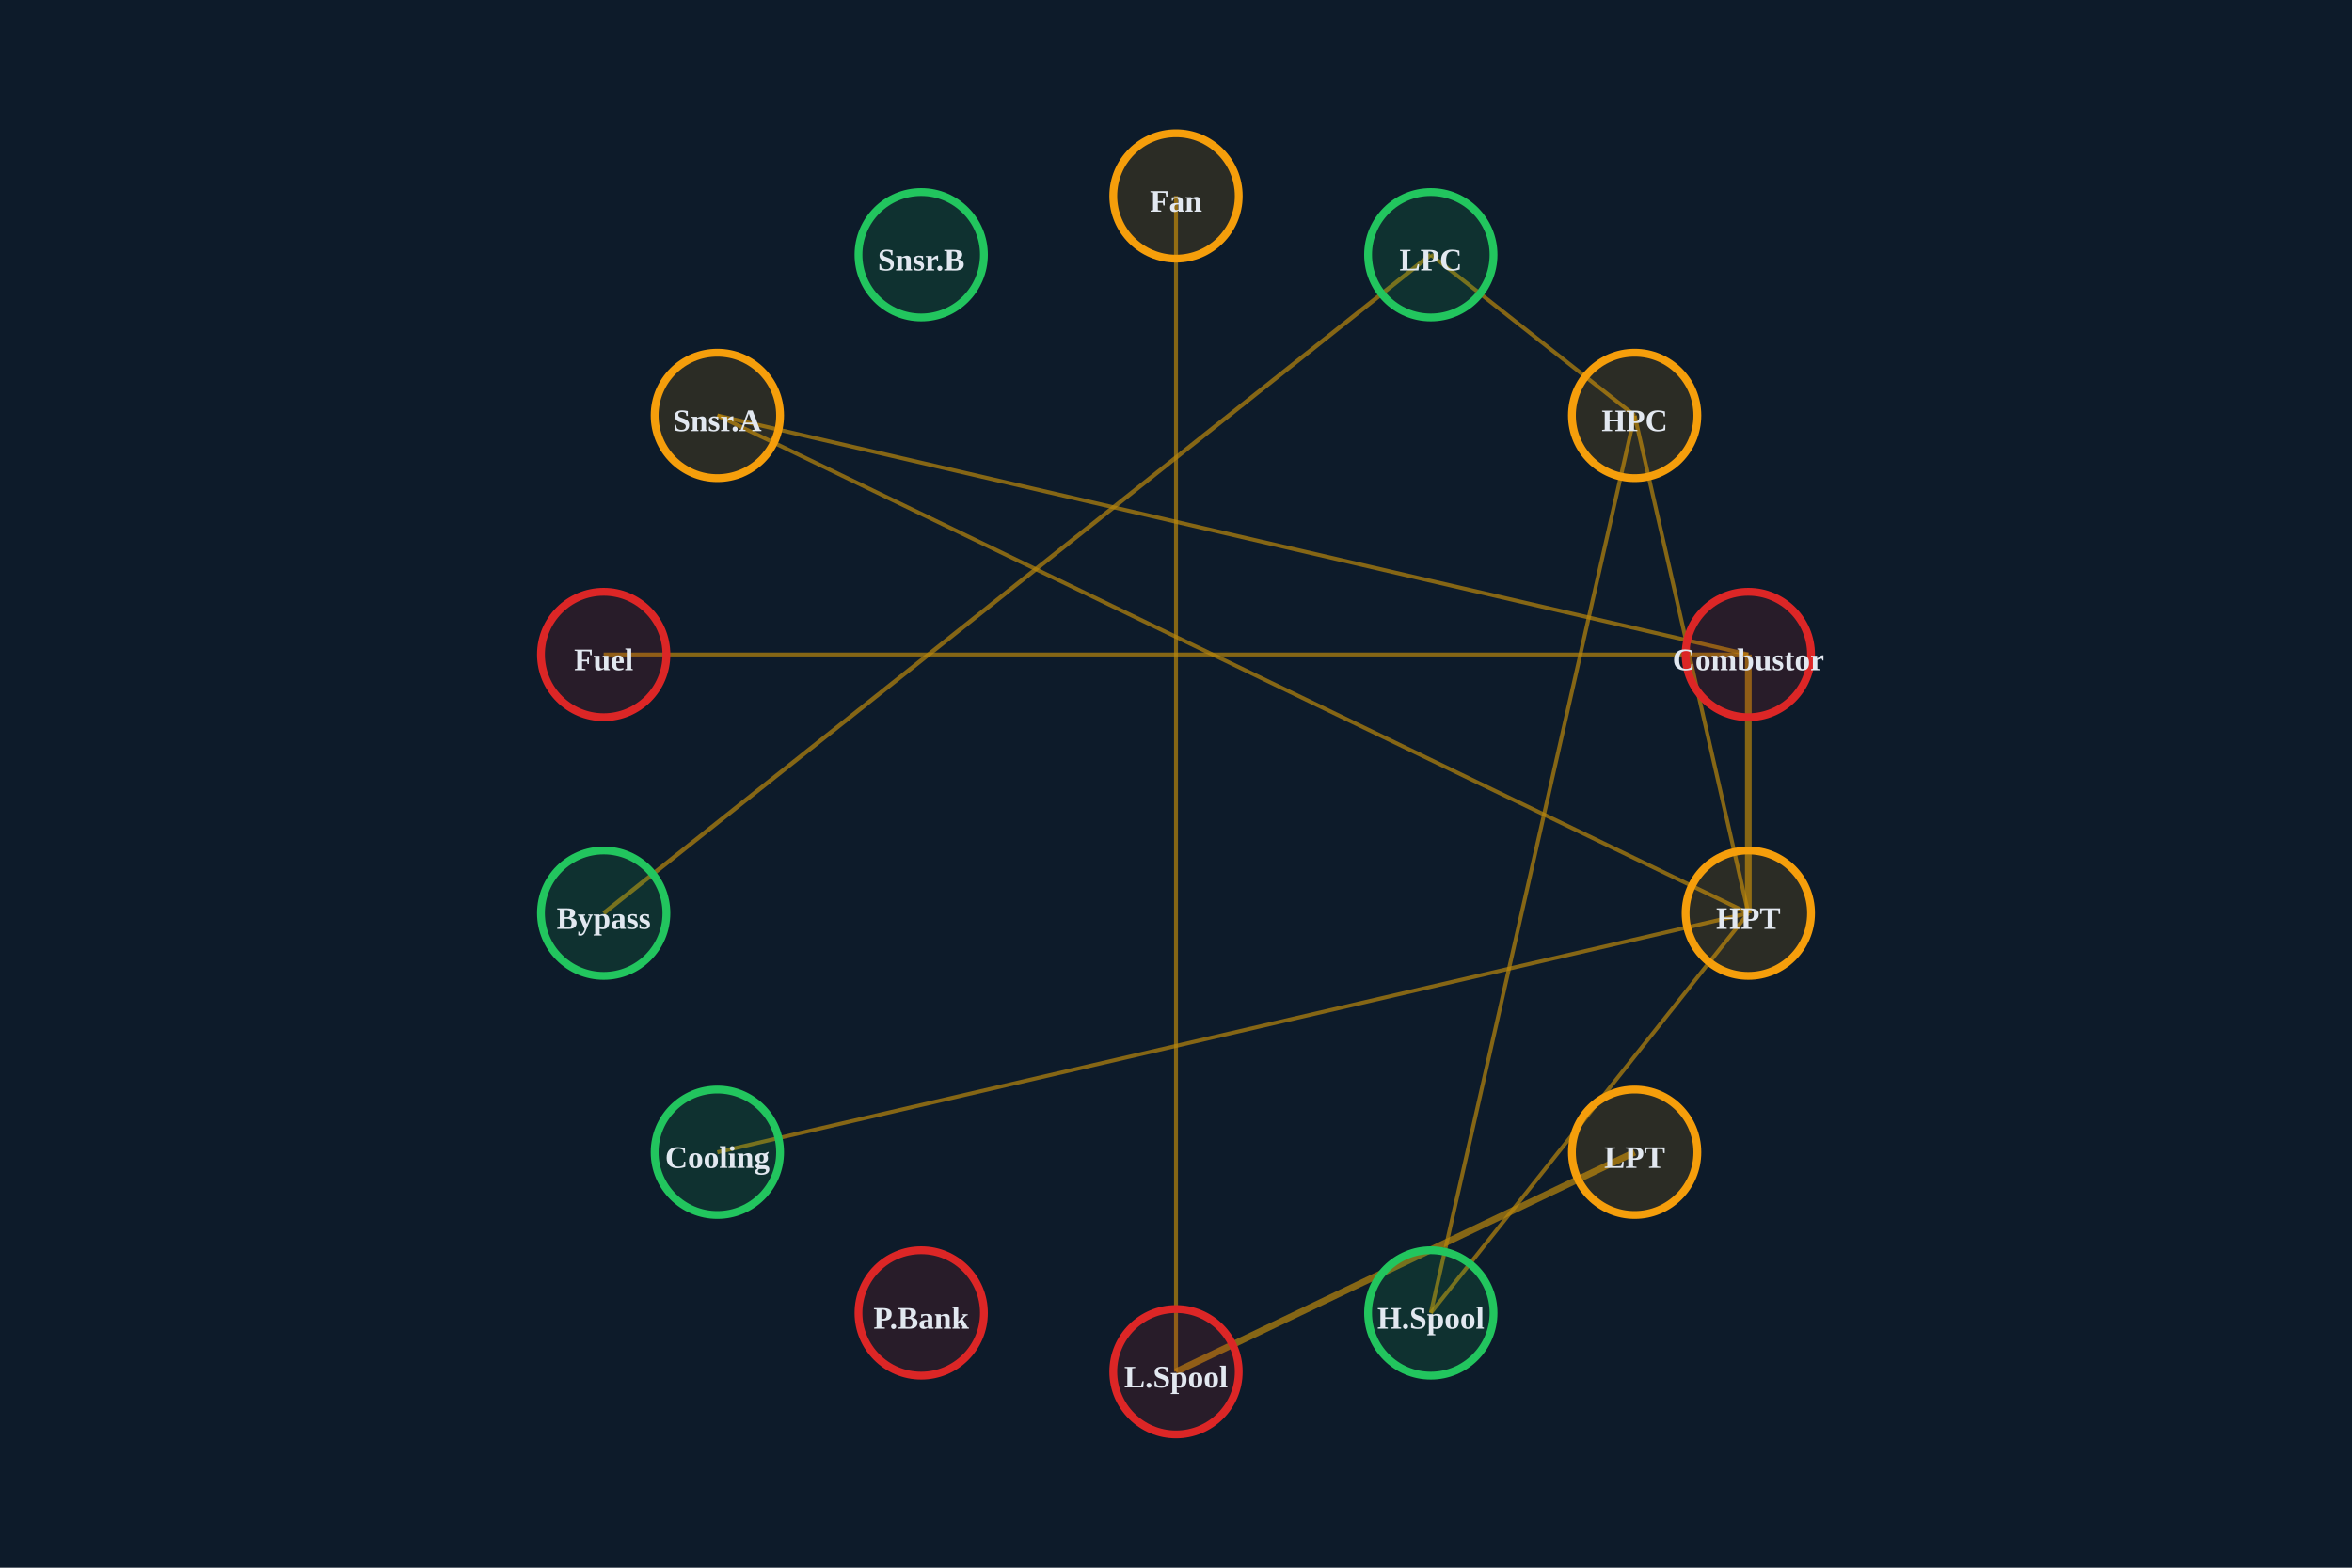
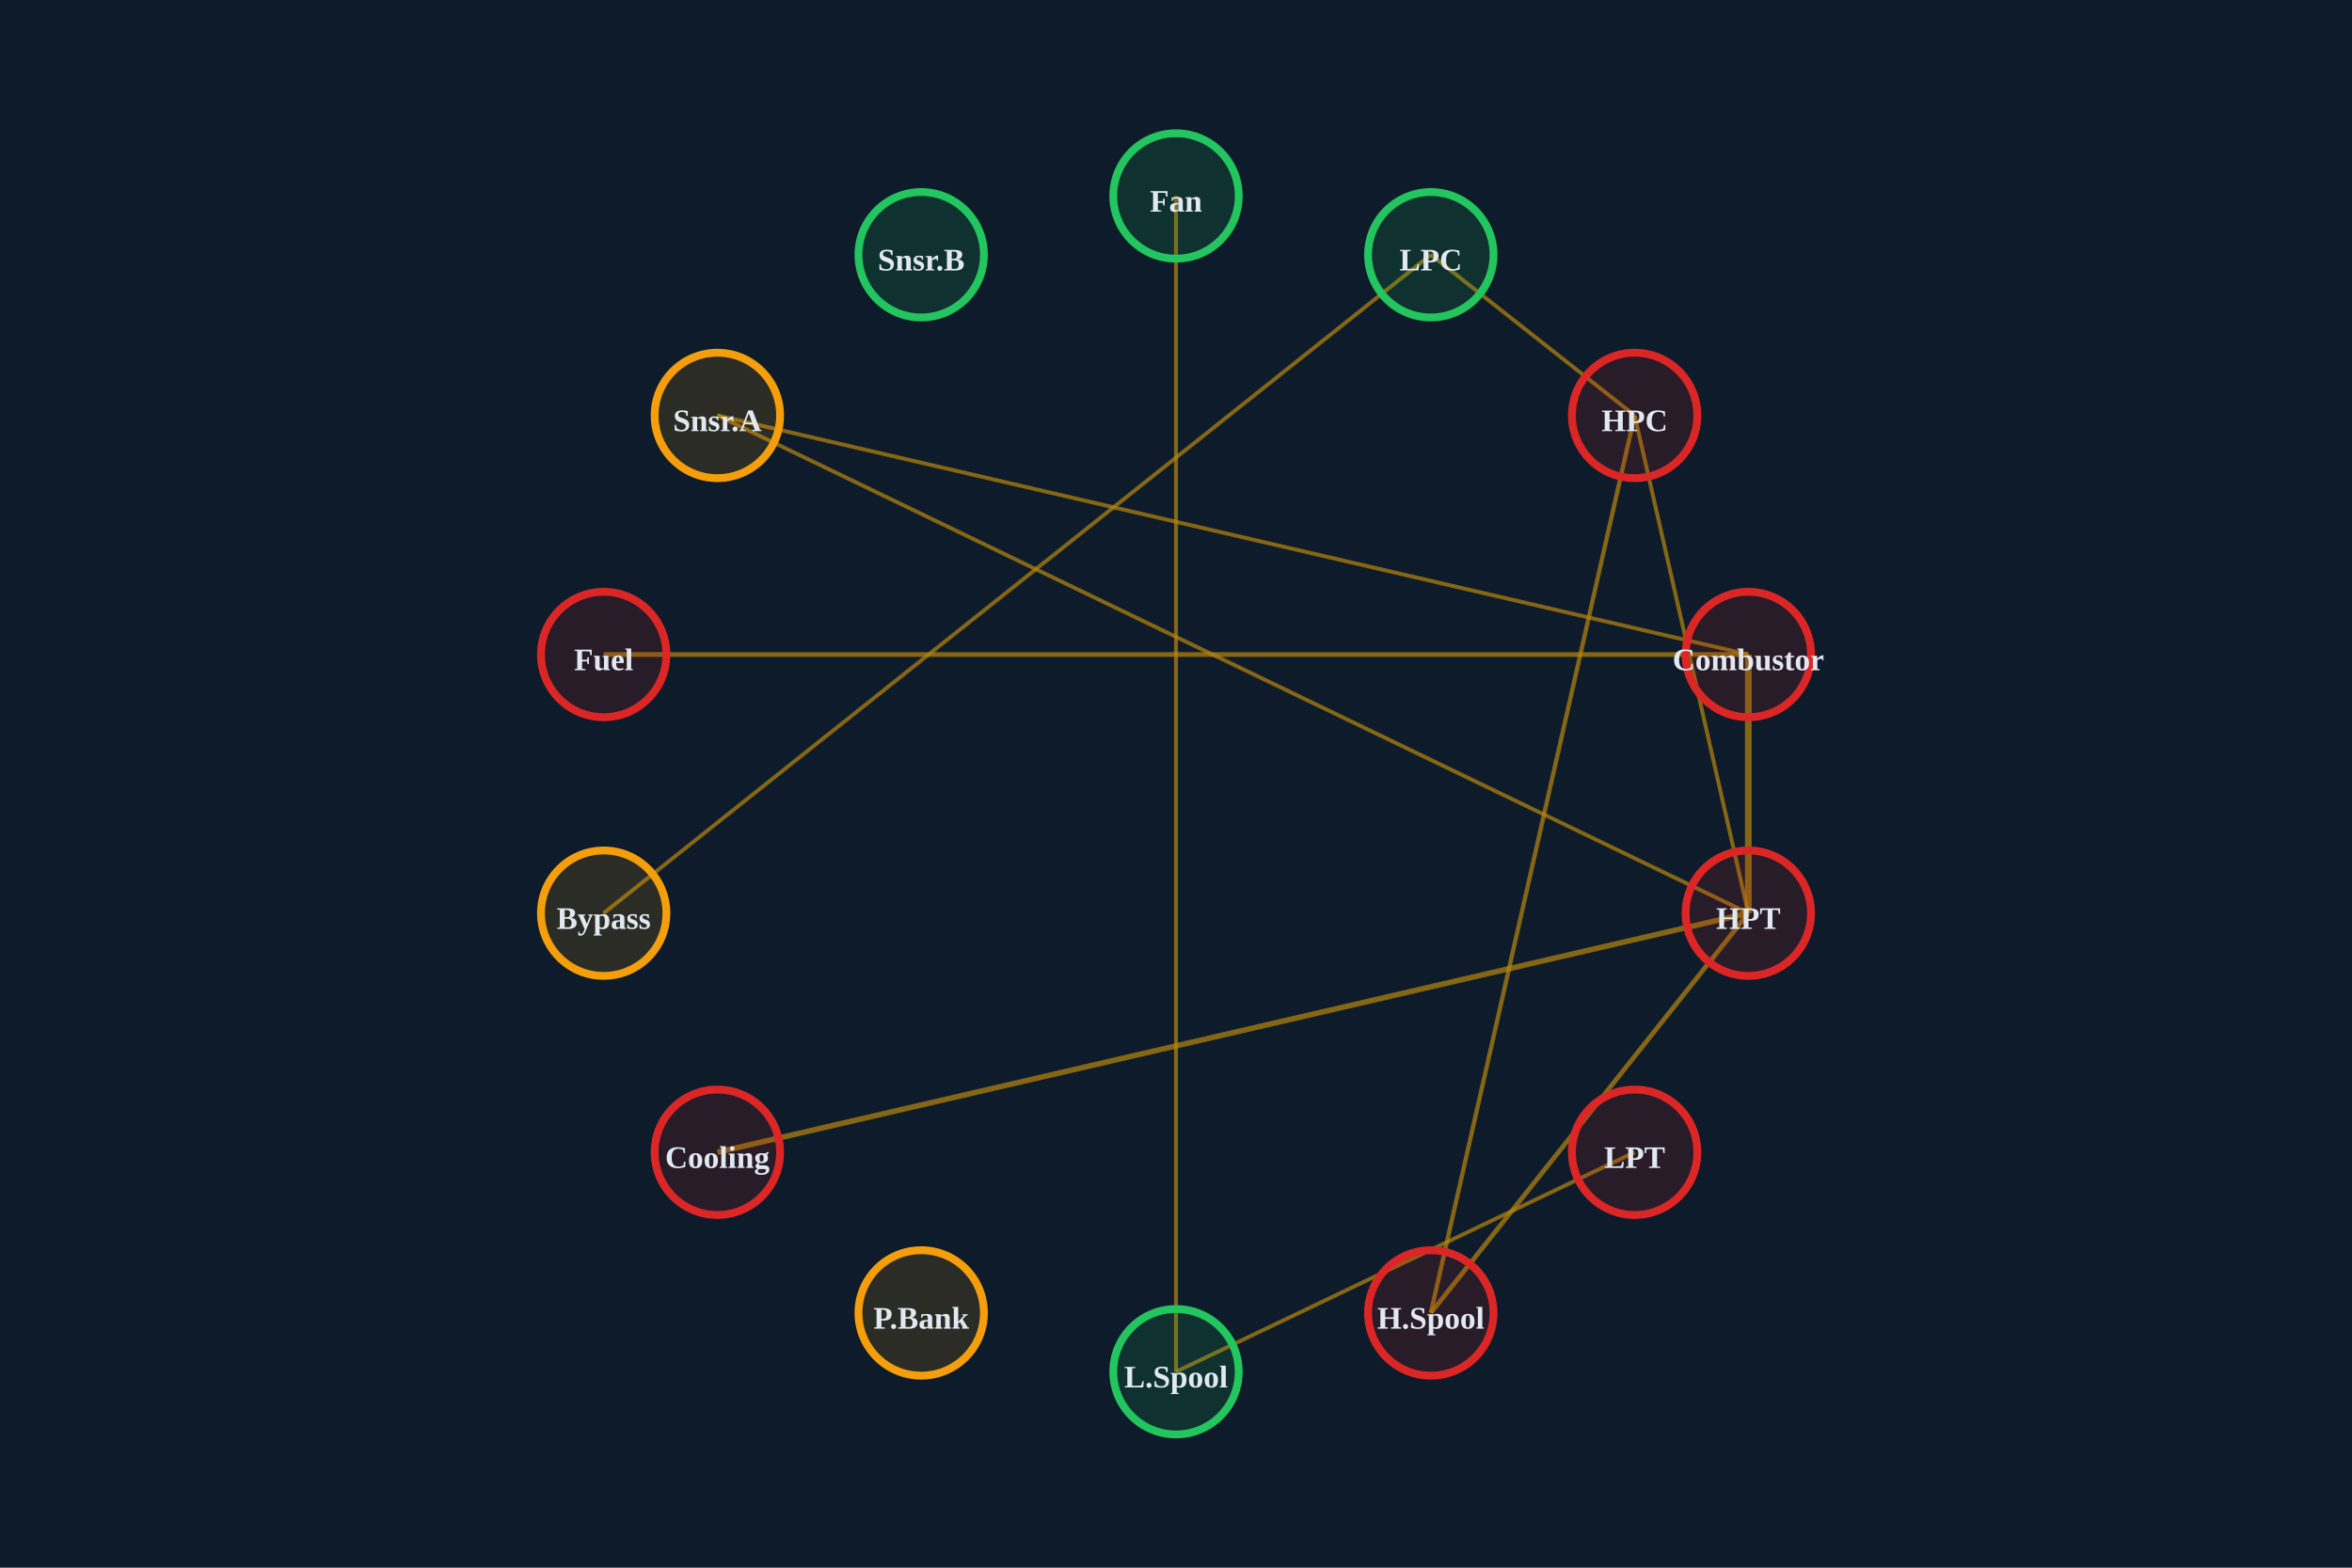
<svg xmlns="http://www.w3.org/2000/svg" width="600" height="400" viewBox="0 0 600 400">
  <rect width="600" height="400" fill="#0D1B2A" />
-   <line x1="154" y1="167" x2="446" y2="167" stroke="#B8860B" stroke-width="1.0" opacity="0.7" />
+   <line x1="154" y1="167" x2="446" y2="167" stroke="#B8860B" stroke-width="1.2" opacity="0.7" />
  <line x1="446" y1="167" x2="446" y2="233" stroke="#B8860B" stroke-width="1.7" opacity="0.7" />
  <line x1="446" y1="233" x2="417" y2="106" stroke="#B8860B" stroke-width="1.0" opacity="0.7" />
-   <line x1="446" y1="233" x2="365" y2="335" stroke="#B8860B" stroke-width="1.0" opacity="0.7" />
-   <line x1="365" y1="335" x2="417" y2="106" stroke="#B8860B" stroke-width="1.0" opacity="0.7" />
+   <line x1="446" y1="233" x2="365" y2="335" stroke="#B8860B" stroke-width="1.2" opacity="0.7" />
+   <line x1="365" y1="335" x2="417" y2="106" stroke="#B8860B" stroke-width="1.1" opacity="0.7" />
  <line x1="417" y1="106" x2="365" y2="65" stroke="#B8860B" stroke-width="1.0" opacity="0.7" />
-   <line x1="417" y1="294" x2="300" y2="350" stroke="#B8860B" stroke-width="1.7" opacity="0.7" />
+   <line x1="417" y1="294" x2="300" y2="350" stroke="#B8860B" stroke-width="1.0" opacity="0.7" />
  <line x1="300" y1="350" x2="300" y2="50" stroke="#B8860B" stroke-width="1.0" opacity="0.7" />
-   <line x1="183" y1="294" x2="446" y2="233" stroke="#B8860B" stroke-width="1.0" opacity="0.7" />
-   <line x1="154" y1="233" x2="365" y2="65" stroke="#B8860B" stroke-width="1.1" opacity="0.7" />
+   <line x1="183" y1="294" x2="446" y2="233" stroke="#B8860B" stroke-width="1.4" opacity="0.7" />
+   <line x1="154" y1="233" x2="365" y2="65" stroke="#B8860B" stroke-width="1.0" opacity="0.7" />
  <line x1="446" y1="233" x2="183" y2="106" stroke="#B8860B" stroke-width="1.0" opacity="0.7" />
  <line x1="446" y1="167" x2="183" y2="106" stroke="#B8860B" stroke-width="1.0" opacity="0.7" />
-   <circle cx="300" cy="50" r="16" fill="#F59E0B22" stroke="#F59E0B" stroke-width="2" />
+   <circle cx="300" cy="50" r="16" fill="#22C55E22" stroke="#22C55E" stroke-width="2" />
  <text x="300" y="54" text-anchor="middle" fill="#E2E8F0" font-size="8" font-weight="bold">Fan</text>
  <circle cx="365" cy="65" r="16" fill="#22C55E22" stroke="#22C55E" stroke-width="2" />
  <text x="365" y="69" text-anchor="middle" fill="#E2E8F0" font-size="8" font-weight="bold">LPC</text>
-   <circle cx="417" cy="106" r="16" fill="#F59E0B22" stroke="#F59E0B" stroke-width="2" />
+   <circle cx="417" cy="106" r="16" fill="#DC262622" stroke="#DC2626" stroke-width="2" />
  <text x="417" y="110" text-anchor="middle" fill="#E2E8F0" font-size="8" font-weight="bold">HPC</text>
  <circle cx="446" cy="167" r="16" fill="#DC262622" stroke="#DC2626" stroke-width="2" />
  <text x="446" y="171" text-anchor="middle" fill="#E2E8F0" font-size="8" font-weight="bold">Combustor</text>
-   <circle cx="446" cy="233" r="16" fill="#F59E0B22" stroke="#F59E0B" stroke-width="2" />
+   <circle cx="446" cy="233" r="16" fill="#DC262622" stroke="#DC2626" stroke-width="2" />
  <text x="446" y="237" text-anchor="middle" fill="#E2E8F0" font-size="8" font-weight="bold">HPT</text>
-   <circle cx="417" cy="294" r="16" fill="#F59E0B22" stroke="#F59E0B" stroke-width="2" />
+   <circle cx="417" cy="294" r="16" fill="#DC262622" stroke="#DC2626" stroke-width="2" />
  <text x="417" y="298" text-anchor="middle" fill="#E2E8F0" font-size="8" font-weight="bold">LPT</text>
-   <circle cx="365" cy="335" r="16" fill="#22C55E22" stroke="#22C55E" stroke-width="2" />
+   <circle cx="365" cy="335" r="16" fill="#DC262622" stroke="#DC2626" stroke-width="2" />
  <text x="365" y="339" text-anchor="middle" fill="#E2E8F0" font-size="8" font-weight="bold">H.Spool</text>
-   <circle cx="300" cy="350" r="16" fill="#DC262622" stroke="#DC2626" stroke-width="2" />
+   <circle cx="300" cy="350" r="16" fill="#22C55E22" stroke="#22C55E" stroke-width="2" />
  <text x="300" y="354" text-anchor="middle" fill="#E2E8F0" font-size="8" font-weight="bold">L.Spool</text>
-   <circle cx="235" cy="335" r="16" fill="#DC262622" stroke="#DC2626" stroke-width="2" />
+   <circle cx="235" cy="335" r="16" fill="#F59E0B22" stroke="#F59E0B" stroke-width="2" />
  <text x="235" y="339" text-anchor="middle" fill="#E2E8F0" font-size="8" font-weight="bold">P.Bank</text>
-   <circle cx="183" cy="294" r="16" fill="#22C55E22" stroke="#22C55E" stroke-width="2" />
+   <circle cx="183" cy="294" r="16" fill="#DC262622" stroke="#DC2626" stroke-width="2" />
  <text x="183" y="298" text-anchor="middle" fill="#E2E8F0" font-size="8" font-weight="bold">Cooling</text>
-   <circle cx="154" cy="233" r="16" fill="#22C55E22" stroke="#22C55E" stroke-width="2" />
+   <circle cx="154" cy="233" r="16" fill="#F59E0B22" stroke="#F59E0B" stroke-width="2" />
  <text x="154" y="237" text-anchor="middle" fill="#E2E8F0" font-size="8" font-weight="bold">Bypass</text>
  <circle cx="154" cy="167" r="16" fill="#DC262622" stroke="#DC2626" stroke-width="2" />
  <text x="154" y="171" text-anchor="middle" fill="#E2E8F0" font-size="8" font-weight="bold">Fuel</text>
  <circle cx="183" cy="106" r="16" fill="#F59E0B22" stroke="#F59E0B" stroke-width="2" />
  <text x="183" y="110" text-anchor="middle" fill="#E2E8F0" font-size="8" font-weight="bold">Snsr.A</text>
  <circle cx="235" cy="65" r="16" fill="#22C55E22" stroke="#22C55E" stroke-width="2" />
  <text x="235" y="69" text-anchor="middle" fill="#E2E8F0" font-size="8" font-weight="bold">Snsr.B</text>
</svg>
